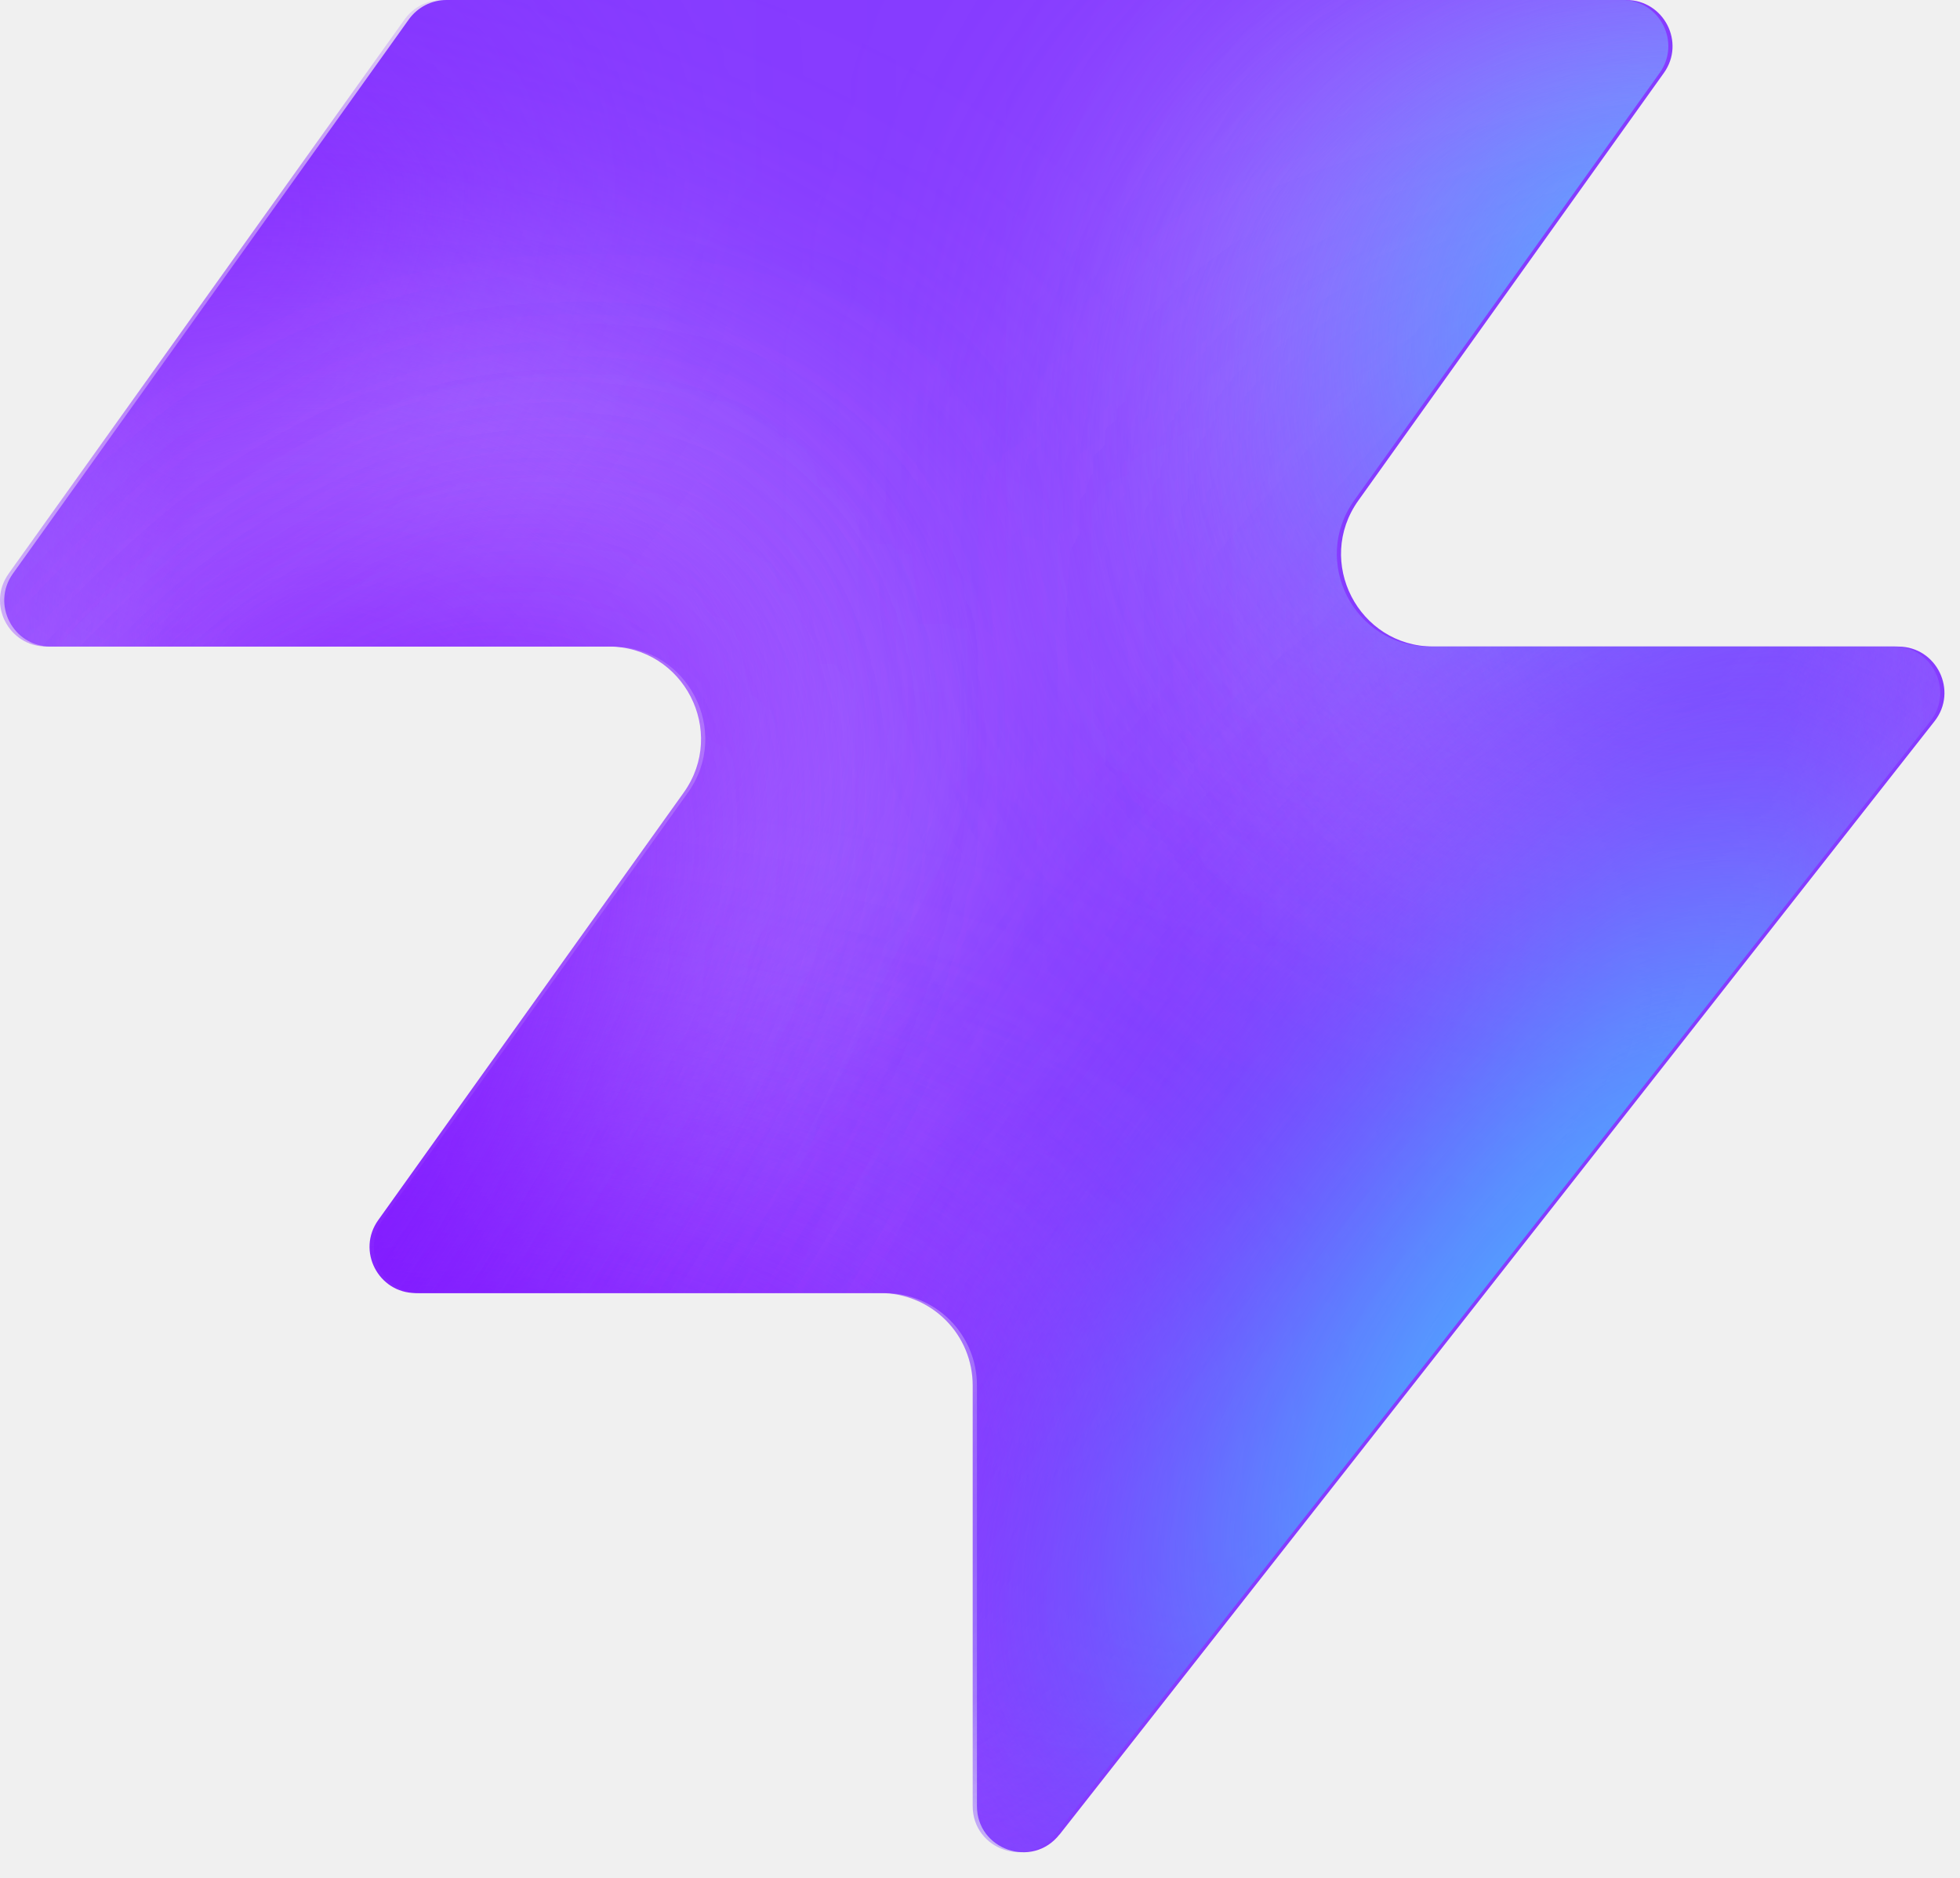
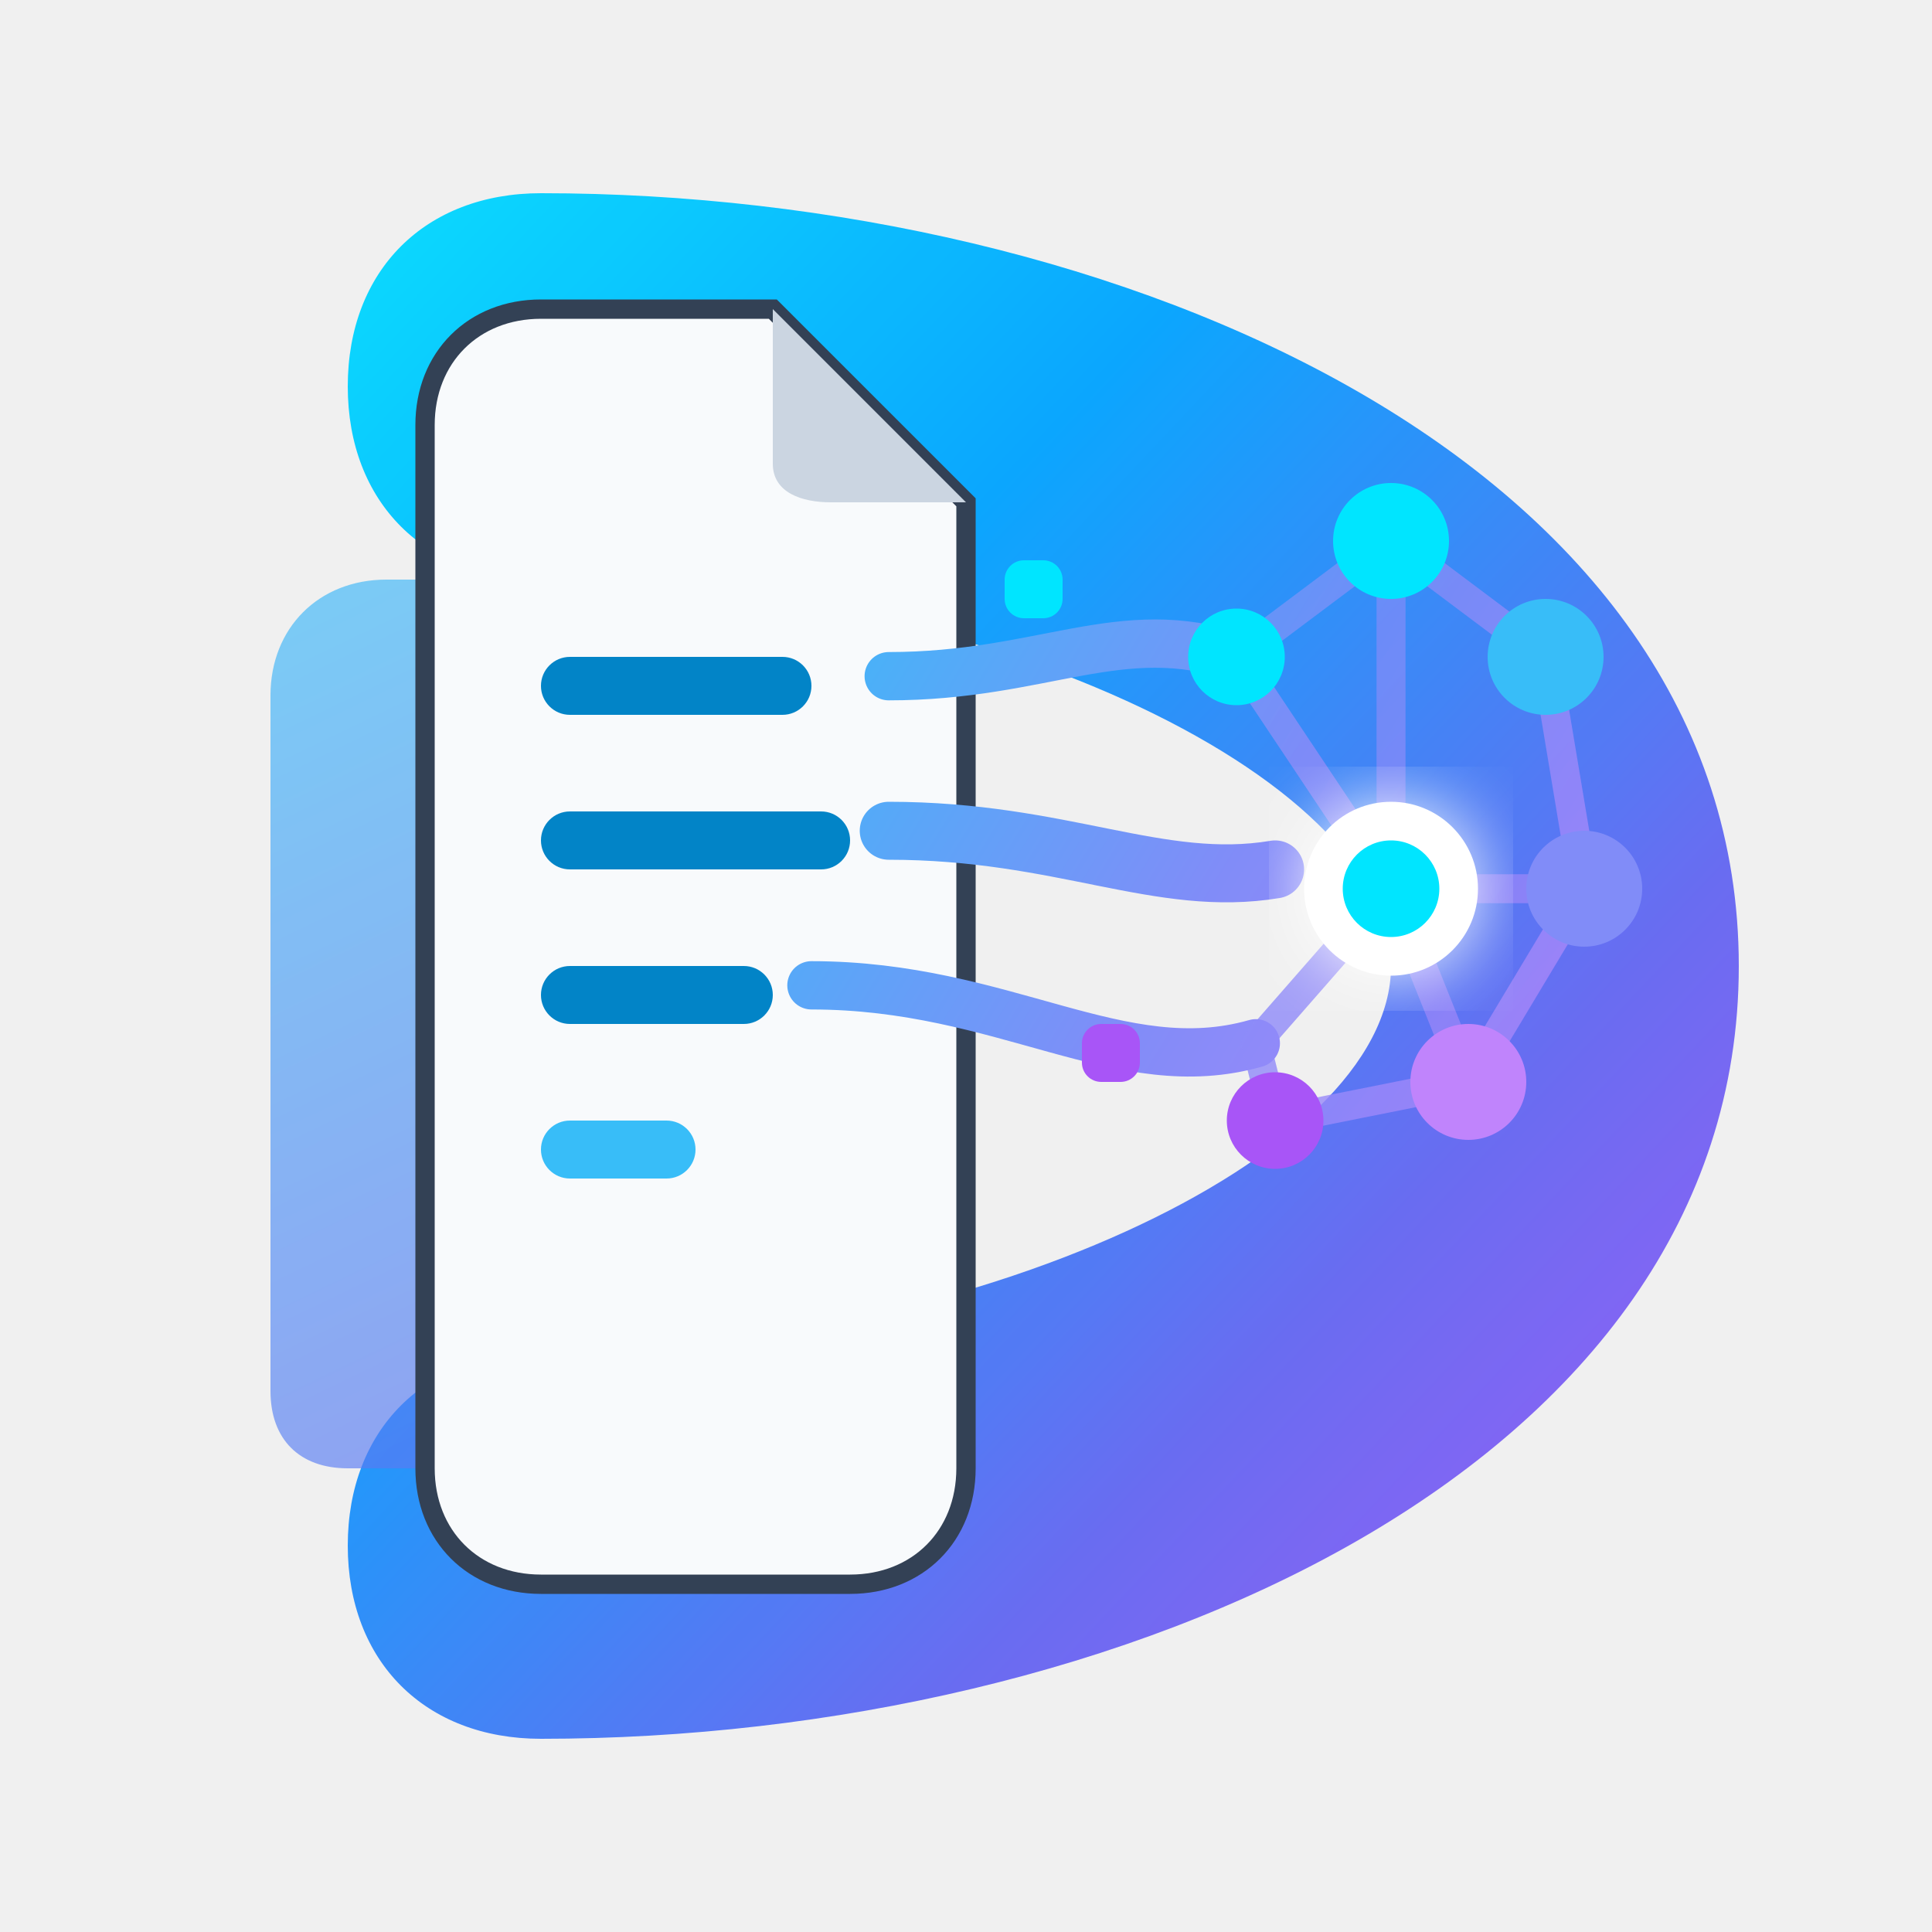
- <svg xmlns="http://www.w3.org/2000/svg" width="48" height="46" fill="none" viewBox="0 0 48 46">
-   <path fill="#863bff" d="M25.946 44.938c-.664.845-2.021.375-2.021-.698V33.937a2.26 2.26 0 0 0-2.262-2.262H10.287c-.92 0-1.456-1.04-.92-1.788l7.48-10.471c1.07-1.497 0-3.578-1.842-3.578H1.237c-.92 0-1.456-1.04-.92-1.788L10.013.474c.214-.297.556-.474.92-.474h28.894c.92 0 1.456 1.04.92 1.788l-7.48 10.471c-1.07 1.498 0 3.579 1.842 3.579h11.377c.943 0 1.473 1.088.89 1.83L25.947 44.94z" style="fill:#863bff;fill:color(display-p3 .525 .23 1);fill-opacity:1" />
-   <mask id="a" width="48" height="46" x="0" y="0" maskUnits="userSpaceOnUse" style="mask-type:alpha">
-     <path fill="#000" d="M25.842 44.938c-.664.844-2.021.375-2.021-.698V33.937a2.26 2.26 0 0 0-2.262-2.262H10.183c-.92 0-1.456-1.04-.92-1.788l7.48-10.471c1.07-1.498 0-3.579-1.842-3.579H1.133c-.92 0-1.456-1.04-.92-1.787L9.91.473c.214-.297.556-.474.92-.474h28.894c.92 0 1.456 1.04.92 1.788l-7.48 10.471c-1.07 1.498 0 3.578 1.842 3.578h11.377c.943 0 1.473 1.088.89 1.832L25.843 44.94z" style="fill:#000;fill-opacity:1" />
-   </mask>
-   <g mask="url(#a)">
-     <g filter="url(#b)">
-       <ellipse cx="5.508" cy="14.704" fill="#ede6ff" rx="5.508" ry="14.704" style="fill:#ede6ff;fill:color(display-p3 .927 .903 1);fill-opacity:1" transform="matrix(.00324 1 1 -.00324 -4.47 31.516)" />
-     </g>
-     <g filter="url(#c)">
-       <ellipse cx="10.399" cy="29.851" fill="#ede6ff" rx="10.399" ry="29.851" style="fill:#ede6ff;fill:color(display-p3 .927 .903 1);fill-opacity:1" transform="matrix(.00324 1 1 -.00324 -39.328 7.883)" />
-     </g>
-     <g filter="url(#d)">
-       <ellipse cx="5.508" cy="30.487" fill="#7e14ff" rx="5.508" ry="30.487" style="fill:#7e14ff;fill:color(display-p3 .492 .077 1);fill-opacity:1" transform="rotate(89.814 -25.913 -14.639)scale(1 -1)" />
-     </g>
-     <g filter="url(#e)">
-       <ellipse cx="5.508" cy="30.599" fill="#7e14ff" rx="5.508" ry="30.599" style="fill:#7e14ff;fill:color(display-p3 .492 .077 1);fill-opacity:1" transform="rotate(89.814 -32.644 -3.334)scale(1 -1)" />
-     </g>
-     <g filter="url(#f)">
-       <ellipse cx="5.508" cy="30.599" fill="#7e14ff" rx="5.508" ry="30.599" style="fill:#7e14ff;fill:color(display-p3 .492 .077 1);fill-opacity:1" transform="matrix(.00324 1 1 -.00324 -34.34 30.47)" />
-     </g>
-     <g filter="url(#g)">
-       <ellipse cx="14.072" cy="22.078" fill="#ede6ff" rx="14.072" ry="22.078" style="fill:#ede6ff;fill:color(display-p3 .927 .903 1);fill-opacity:1" transform="rotate(93.35 24.506 48.493)scale(-1 1)" />
-     </g>
-     <g filter="url(#h)">
-       <ellipse cx="3.47" cy="21.501" fill="#7e14ff" rx="3.47" ry="21.501" style="fill:#7e14ff;fill:color(display-p3 .492 .077 1);fill-opacity:1" transform="rotate(89.009 28.708 47.59)scale(-1 1)" />
-     </g>
-     <g filter="url(#i)">
-       <ellipse cx="3.47" cy="21.501" fill="#7e14ff" rx="3.47" ry="21.501" style="fill:#7e14ff;fill:color(display-p3 .492 .077 1);fill-opacity:1" transform="rotate(89.009 28.708 47.59)scale(-1 1)" />
-     </g>
-     <g filter="url(#j)">
-       <ellipse cx=".387" cy="8.972" fill="#7e14ff" rx="4.407" ry="29.108" style="fill:#7e14ff;fill:color(display-p3 .492 .077 1);fill-opacity:1" transform="rotate(39.51 .387 8.972)" />
-     </g>
-     <g filter="url(#k)">
-       <ellipse cx="47.523" cy="-6.092" fill="#7e14ff" rx="4.407" ry="29.108" style="fill:#7e14ff;fill:color(display-p3 .492 .077 1);fill-opacity:1" transform="rotate(37.892 47.523 -6.092)" />
-     </g>
-     <g filter="url(#l)">
-       <ellipse cx="41.412" cy="6.333" fill="#47bfff" rx="5.971" ry="9.665" style="fill:#47bfff;fill:color(display-p3 .28 .748 1);fill-opacity:1" transform="rotate(37.892 41.412 6.333)" />
-     </g>
-     <g filter="url(#m)">
-       <ellipse cx="-1.879" cy="38.332" fill="#7e14ff" rx="4.407" ry="29.108" style="fill:#7e14ff;fill:color(display-p3 .492 .077 1);fill-opacity:1" transform="rotate(37.892 -1.88 38.332)" />
-     </g>
-     <g filter="url(#n)">
-       <ellipse cx="-1.879" cy="38.332" fill="#7e14ff" rx="4.407" ry="29.108" style="fill:#7e14ff;fill:color(display-p3 .492 .077 1);fill-opacity:1" transform="rotate(37.892 -1.88 38.332)" />
-     </g>
-     <g filter="url(#o)">
-       <ellipse cx="35.651" cy="29.907" fill="#7e14ff" rx="4.407" ry="29.108" style="fill:#7e14ff;fill:color(display-p3 .492 .077 1);fill-opacity:1" transform="rotate(37.892 35.651 29.907)" />
-     </g>
-     <g filter="url(#p)">
-       <ellipse cx="38.418" cy="32.4" fill="#47bfff" rx="5.971" ry="15.297" style="fill:#47bfff;fill:color(display-p3 .28 .748 1);fill-opacity:1" transform="rotate(37.892 38.418 32.4)" />
-     </g>
-   </g>
+ <svg xmlns="http://www.w3.org/2000/svg" viewBox="0 0 100 100" fill="none">
  <defs>
-     <filter id="b" width="60.045" height="41.654" x="-19.77" y="16.149" color-interpolation-filters="sRGB" filterUnits="userSpaceOnUse">
-       <feFlood flood-opacity="0" result="BackgroundImageFix" />
-       <feBlend in="SourceGraphic" in2="BackgroundImageFix" result="shape" />
-       <feGaussianBlur result="effect1_foregroundBlur_2002_17158" stdDeviation="7.659" />
-     </filter>
-     <filter id="c" width="90.34" height="51.437" x="-54.613" y="-7.533" color-interpolation-filters="sRGB" filterUnits="userSpaceOnUse">
-       <feFlood flood-opacity="0" result="BackgroundImageFix" />
-       <feBlend in="SourceGraphic" in2="BackgroundImageFix" result="shape" />
-       <feGaussianBlur result="effect1_foregroundBlur_2002_17158" stdDeviation="7.659" />
-     </filter>
-     <filter id="d" width="79.355" height="29.4" x="-49.64" y="2.03" color-interpolation-filters="sRGB" filterUnits="userSpaceOnUse">
-       <feFlood flood-opacity="0" result="BackgroundImageFix" />
-       <feBlend in="SourceGraphic" in2="BackgroundImageFix" result="shape" />
-       <feGaussianBlur result="effect1_foregroundBlur_2002_17158" stdDeviation="4.596" />
-     </filter>
-     <filter id="e" width="79.579" height="29.4" x="-45.045" y="20.029" color-interpolation-filters="sRGB" filterUnits="userSpaceOnUse">
-       <feFlood flood-opacity="0" result="BackgroundImageFix" />
-       <feBlend in="SourceGraphic" in2="BackgroundImageFix" result="shape" />
-       <feGaussianBlur result="effect1_foregroundBlur_2002_17158" stdDeviation="4.596" />
-     </filter>
-     <filter id="f" width="79.579" height="29.4" x="-43.513" y="21.178" color-interpolation-filters="sRGB" filterUnits="userSpaceOnUse">
-       <feFlood flood-opacity="0" result="BackgroundImageFix" />
-       <feBlend in="SourceGraphic" in2="BackgroundImageFix" result="shape" />
-       <feGaussianBlur result="effect1_foregroundBlur_2002_17158" stdDeviation="4.596" />
-     </filter>
-     <filter id="g" width="74.749" height="58.852" x="15.756" y="-17.901" color-interpolation-filters="sRGB" filterUnits="userSpaceOnUse">
-       <feFlood flood-opacity="0" result="BackgroundImageFix" />
-       <feBlend in="SourceGraphic" in2="BackgroundImageFix" result="shape" />
-       <feGaussianBlur result="effect1_foregroundBlur_2002_17158" stdDeviation="7.659" />
-     </filter>
-     <filter id="h" width="61.377" height="25.362" x="23.548" y="2.284" color-interpolation-filters="sRGB" filterUnits="userSpaceOnUse">
-       <feFlood flood-opacity="0" result="BackgroundImageFix" />
-       <feBlend in="SourceGraphic" in2="BackgroundImageFix" result="shape" />
-       <feGaussianBlur result="effect1_foregroundBlur_2002_17158" stdDeviation="4.596" />
-     </filter>
-     <filter id="i" width="61.377" height="25.362" x="23.548" y="2.284" color-interpolation-filters="sRGB" filterUnits="userSpaceOnUse">
-       <feFlood flood-opacity="0" result="BackgroundImageFix" />
-       <feBlend in="SourceGraphic" in2="BackgroundImageFix" result="shape" />
-       <feGaussianBlur result="effect1_foregroundBlur_2002_17158" stdDeviation="4.596" />
-     </filter>
-     <filter id="j" width="56.045" height="63.649" x="-27.636" y="-22.853" color-interpolation-filters="sRGB" filterUnits="userSpaceOnUse">
-       <feFlood flood-opacity="0" result="BackgroundImageFix" />
-       <feBlend in="SourceGraphic" in2="BackgroundImageFix" result="shape" />
-       <feGaussianBlur result="effect1_foregroundBlur_2002_17158" stdDeviation="4.596" />
-     </filter>
-     <filter id="k" width="54.814" height="64.646" x="20.116" y="-38.415" color-interpolation-filters="sRGB" filterUnits="userSpaceOnUse">
-       <feFlood flood-opacity="0" result="BackgroundImageFix" />
-       <feBlend in="SourceGraphic" in2="BackgroundImageFix" result="shape" />
-       <feGaussianBlur result="effect1_foregroundBlur_2002_17158" stdDeviation="4.596" />
-     </filter>
-     <filter id="l" width="33.541" height="35.313" x="24.641" y="-11.323" color-interpolation-filters="sRGB" filterUnits="userSpaceOnUse">
-       <feFlood flood-opacity="0" result="BackgroundImageFix" />
-       <feBlend in="SourceGraphic" in2="BackgroundImageFix" result="shape" />
-       <feGaussianBlur result="effect1_foregroundBlur_2002_17158" stdDeviation="4.596" />
-     </filter>
-     <filter id="m" width="54.814" height="64.646" x="-29.286" y="6.009" color-interpolation-filters="sRGB" filterUnits="userSpaceOnUse">
-       <feFlood flood-opacity="0" result="BackgroundImageFix" />
-       <feBlend in="SourceGraphic" in2="BackgroundImageFix" result="shape" />
-       <feGaussianBlur result="effect1_foregroundBlur_2002_17158" stdDeviation="4.596" />
-     </filter>
-     <filter id="n" width="54.814" height="64.646" x="-29.286" y="6.009" color-interpolation-filters="sRGB" filterUnits="userSpaceOnUse">
-       <feFlood flood-opacity="0" result="BackgroundImageFix" />
-       <feBlend in="SourceGraphic" in2="BackgroundImageFix" result="shape" />
-       <feGaussianBlur result="effect1_foregroundBlur_2002_17158" stdDeviation="4.596" />
-     </filter>
-     <filter id="o" width="54.814" height="64.646" x="8.244" y="-2.416" color-interpolation-filters="sRGB" filterUnits="userSpaceOnUse">
-       <feFlood flood-opacity="0" result="BackgroundImageFix" />
-       <feBlend in="SourceGraphic" in2="BackgroundImageFix" result="shape" />
-       <feGaussianBlur result="effect1_foregroundBlur_2002_17158" stdDeviation="4.596" />
-     </filter>
-     <filter id="p" width="39.409" height="43.623" x="18.713" y="10.588" color-interpolation-filters="sRGB" filterUnits="userSpaceOnUse">
-       <feFlood flood-opacity="0" result="BackgroundImageFix" />
-       <feBlend in="SourceGraphic" in2="BackgroundImageFix" result="shape" />
-       <feGaussianBlur result="effect1_foregroundBlur_2002_17158" stdDeviation="4.596" />
+     <linearGradient id="documind-d-arc" x1="10" y1="10" x2="95" y2="90" gradientUnits="userSpaceOnUse">
+       <stop offset="0%" stop-color="#00E5FF" />
+       <stop offset="35%" stop-color="#00A3FF" />
+       <stop offset="70%" stop-color="#6366F1" />
+       <stop offset="100%" stop-color="#A855F7" />
+     </linearGradient>
+     <linearGradient id="documind-doc-grad" x1="18" y1="22" x2="48" y2="78" gradientUnits="userSpaceOnUse">
+       <stop offset="0%" stop-color="#FFFFFF" />
+       <stop offset="100%" stop-color="#E2E8F0" />
+     </linearGradient>
+     <linearGradient id="documind-back-doc" x1="12" y1="28" x2="38" y2="82" gradientUnits="userSpaceOnUse">
+       <stop offset="0%" stop-color="#38BDF8" />
+       <stop offset="100%" stop-color="#6366F1" />
+     </linearGradient>
+     <linearGradient id="documind-neural-stream" x1="36" y1="35" x2="85" y2="65" gradientUnits="userSpaceOnUse">
+       <stop offset="0%" stop-color="#38BDF8" />
+       <stop offset="50%" stop-color="#818CF8" />
+       <stop offset="100%" stop-color="#C084FC" />
+     </linearGradient>
+     <filter id="documind-glow" x="-20%" y="-20%" width="140%" height="140%">
+       <feGaussianBlur stdDeviation="2" result="blur" />
+       <feComposite in="SourceGraphic" in2="blur" operator="over" />
    </filter>
  </defs>
+   <path d="M 28 10 C 58 10 90 24 90 50 C 90 76 58 90 28 90 C 22 90 18 86 18 80 C 18 74 22 70 28 70 C 50 70 72 60 72 50 C 72 40 50 30 28 30 C 22 30 18 26 18 20 C 18 14 22 10 28 10 Z" fill="url(#documind-d-arc)" opacity="0.95" />
+   <path d="M 14 36 C 14 32.5 16.5 30 20 30 L 36 30 C 38 30 40 32 40 34 L 40 70 C 40 73.5 37.5 76 34 76 L 18 76 C 15.5 76 14 74.5 14 72 Z" fill="url(#documind-back-doc)" opacity="0.65" />
+   <path d="M 22 22 C 22 18.5 24.5 16 28 16 L 40 16 L 50 26 L 50 76 C 50 79.5 47.5 82 44 82 L 28 82 C 24.5 82 22 79.5 22 76 Z" fill="#F8FAFC" stroke="#334155" stroke-width="1" />
+   <path d="M 40 16 L 40 24 C 40 25.5 41.5 26 43 26 L 50 26 Z" fill="#CBD5E1" />
+   <rect x="28" y="34" width="14" height="3" rx="1.5" fill="#0284C7" />
+   <rect x="28" y="42" width="16" height="3" rx="1.5" fill="#0284C7" />
+   <rect x="28" y="50" width="12" height="3" rx="1.5" fill="#0284C7" />
+   <rect x="28" y="58" width="8" height="3" rx="1.5" fill="#38BDF8" />
+   <path d="M 46 35 C 54 35 58 32 64 34" stroke="url(#documind-neural-stream)" stroke-width="2.5" stroke-linecap="round" />
+   <path d="M 46 43 C 55 43 60 46 66 45" stroke="url(#documind-neural-stream)" stroke-width="3" stroke-linecap="round" />
+   <path d="M 42 51 C 52 51 58 56 65 54" stroke="url(#documind-neural-stream)" stroke-width="2.5" stroke-linecap="round" />
+   <rect x="52" y="29" width="3" height="3" rx="1" fill="#00E5FF" />
+   <rect x="56" y="53" width="3" height="3" rx="1" fill="#A855F7" />
+   <path d="M 64 34 L 72 28 L 80 34 L 82 46 L 76 56 L 66 58 L 65 54 L 72 46 Z" stroke="url(#documind-neural-stream)" stroke-width="1.5" stroke-linejoin="round" opacity="0.8" />
+   <path d="M 72 28 L 72 46 L 82 46" stroke="url(#documind-neural-stream)" stroke-width="1.5" stroke-linejoin="round" opacity="0.7" />
+   <path d="M 64 34 L 72 46 L 76 56" stroke="url(#documind-neural-stream)" stroke-width="1.5" stroke-linejoin="round" opacity="0.7" />
+   <circle cx="72" cy="28" r="3" fill="#00E5FF" />
+   <circle cx="80" cy="34" r="3" fill="#38BDF8" />
+   <circle cx="72" cy="46" r="4.5" fill="#FFFFFF" filter="url(#documind-glow)" />
+   <circle cx="72" cy="46" r="2.5" fill="#00E5FF" />
+   <circle cx="82" cy="46" r="3" fill="#818CF8" />
+   <circle cx="76" cy="56" r="3" fill="#C084FC" />
+   <circle cx="64" cy="34" r="2.5" fill="#00E5FF" />
+   <circle cx="66" cy="58" r="2.5" fill="#A855F7" />
</svg>
